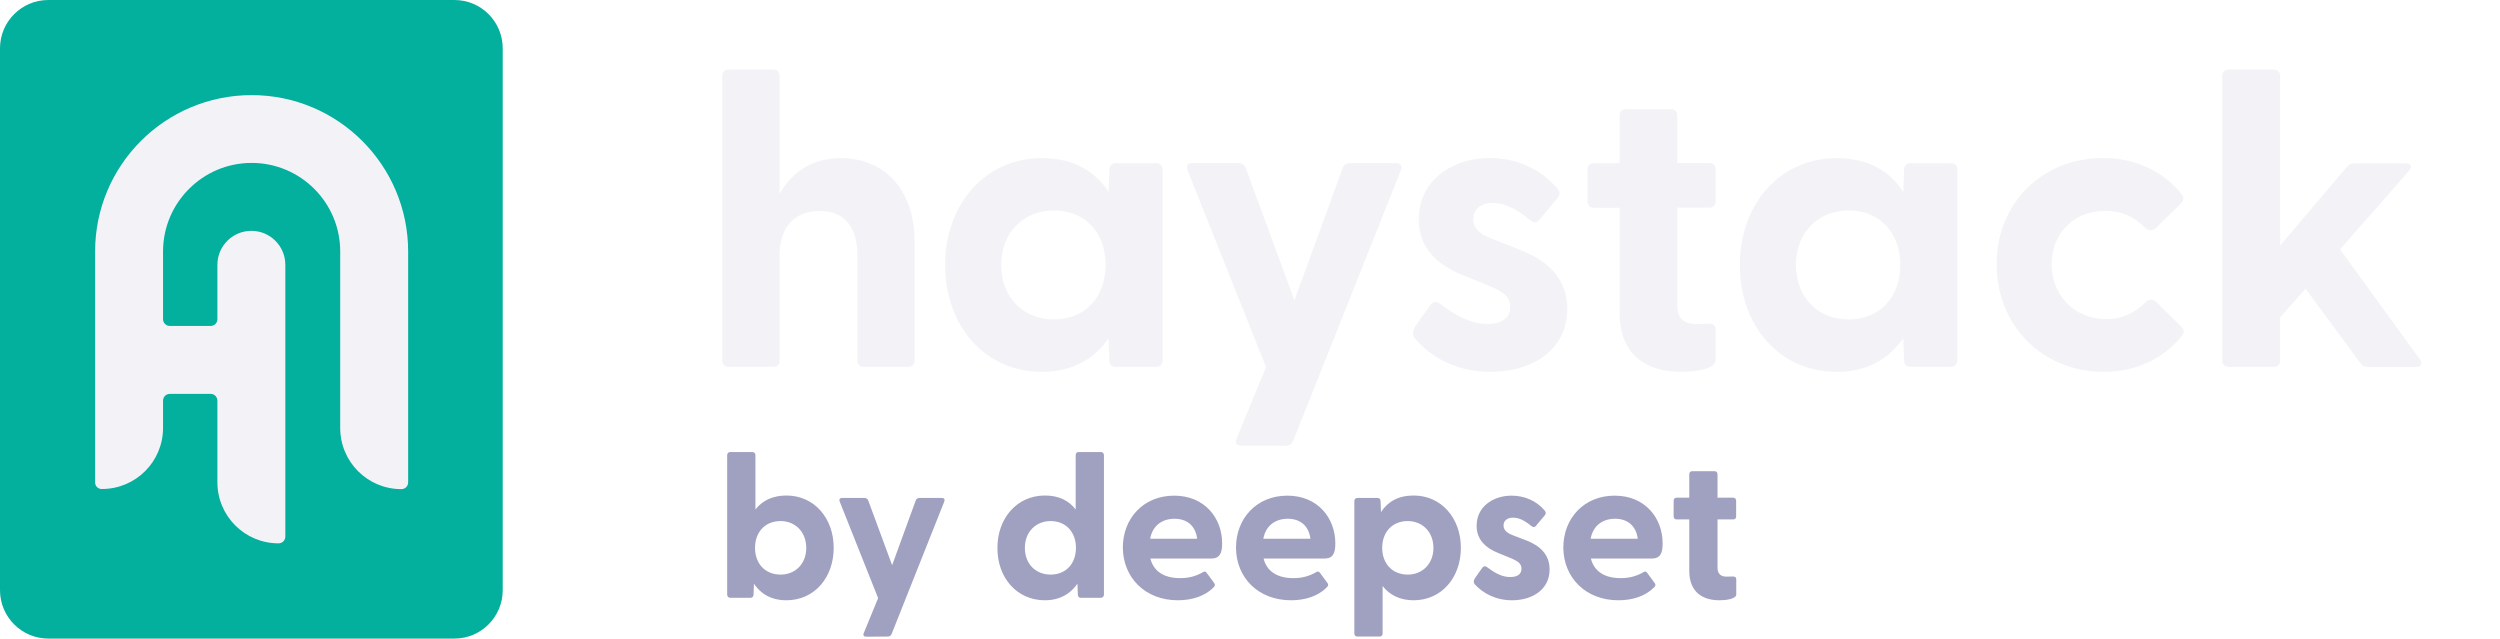
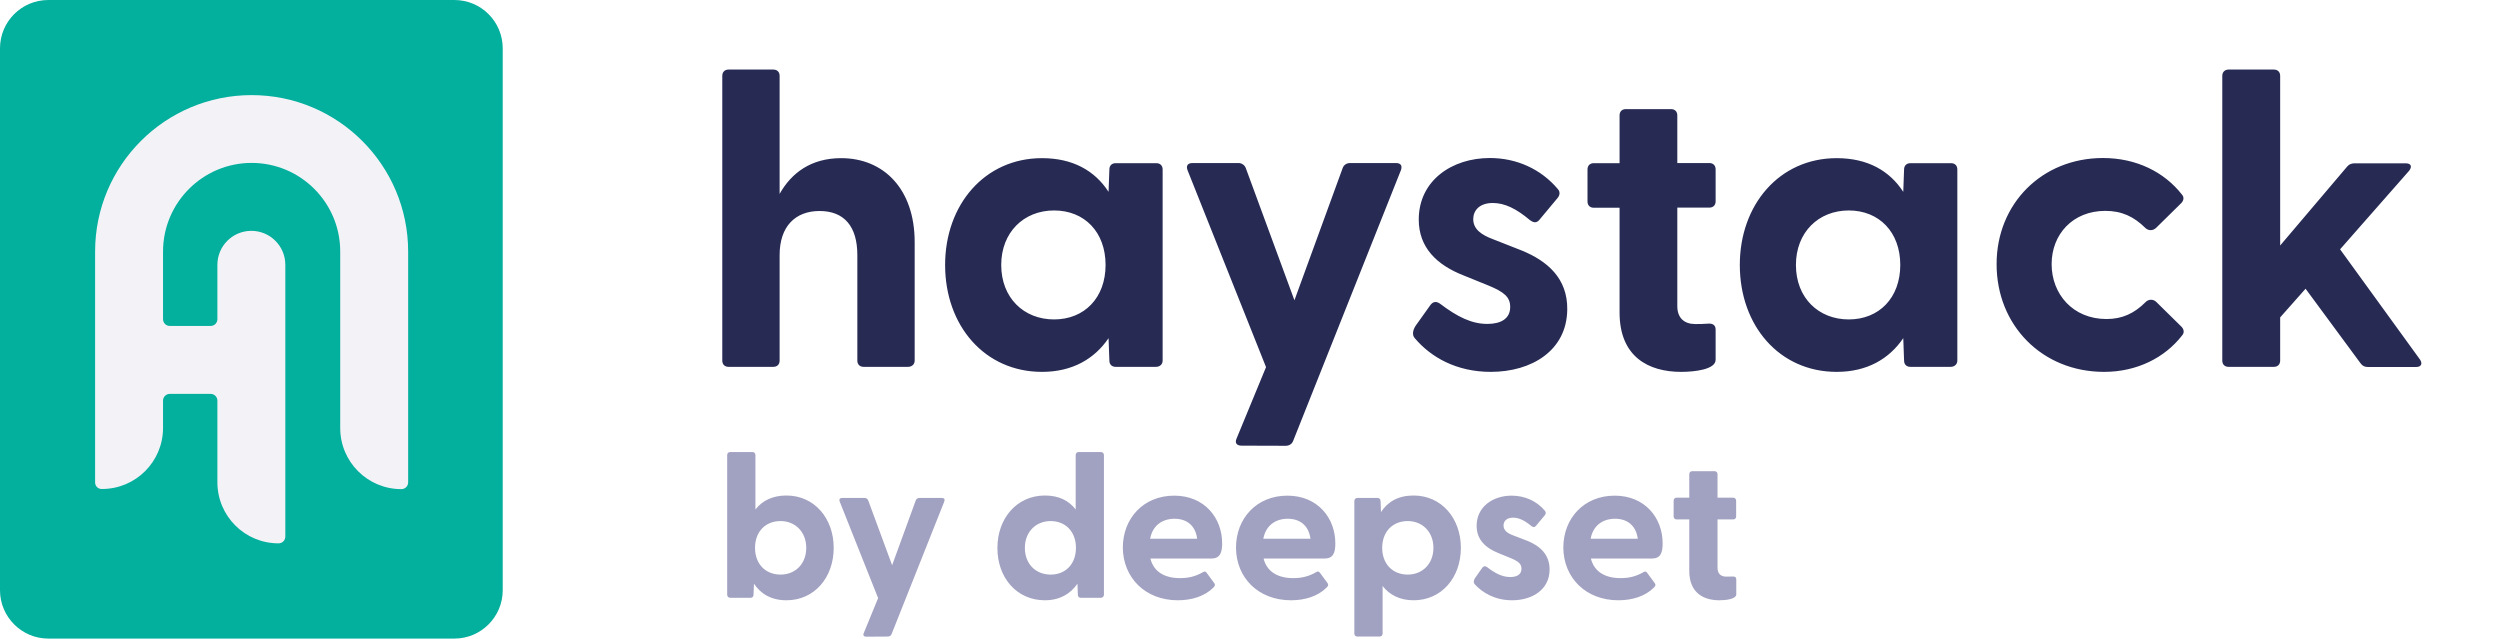
- <svg xmlns="http://www.w3.org/2000/svg" viewBox="0 0 184 47" role="img" focusable="false" aria-label="Haystack logo">
-   <path d="M61.91 11.64c-2.23 0-3.67 1.1-4.53 2.63V5.58c0-.28-.18-.46-.46-.46h-3.3c-.28 0-.46.18-.46.46v20.96c0 .28.18.46.46.46h3.3c.28 0 .46-.18.46-.46v-7.77c0-2.11 1.16-3.24 2.94-3.24 1.81 0 2.78 1.13 2.78 3.24v7.77c0 .28.18.46.46.46h3.27c.28 0 .49-.18.49-.46v-8.72c0-3.92-2.29-6.18-5.41-6.18zm14.78 15.73c2.23 0 3.86-.95 4.9-2.48l.06 1.65c0 .28.18.46.46.46h2.97c.28 0 .49-.18.49-.46V12.47c0-.28-.18-.46-.46-.46h-3c-.28 0-.46.18-.46.46l-.06 1.65c-1.01-1.56-2.63-2.48-4.9-2.48-4.22 0-7.13 3.43-7.13 7.86 0 4.47 2.91 7.87 7.13 7.87zm.89-3.86c-2.23 0-3.89-1.59-3.89-4.01 0-2.39 1.65-4.01 3.89-4.01s3.79 1.59 3.79 4.01-1.56 4.01-3.79 4.01zm17.05 9.3c.24 0 .46-.12.55-.37l7.93-19.92c.12-.34-.03-.52-.37-.52h-3.37c-.24 0-.46.12-.55.37l-3.55 9.73-3.58-9.73a.57.57 0 00-.55-.37h-3.37c-.34 0-.49.18-.37.52l5.78 14.5-2.17 5.26c-.15.34.03.52.37.52l3.25.01zm15.09-5.44c3 0 5.6-1.56 5.63-4.59.03-2.3-1.47-3.58-3.37-4.35l-2.11-.83c-.83-.31-1.44-.73-1.44-1.47 0-.64.46-1.19 1.44-1.19.89 0 1.74.43 2.72 1.25.28.21.49.24.7 0l1.35-1.62c.15-.18.21-.43.03-.64-1.26-1.5-3.06-2.3-5.02-2.3-2.78 0-5.23 1.65-5.23 4.53 0 2.08 1.35 3.34 3.27 4.1l1.9.77c1.1.46 1.56.83 1.56 1.56 0 .86-.67 1.25-1.68 1.25-1.16 0-2.2-.52-3.46-1.47-.24-.18-.52-.24-.76.12l-1.07 1.5c-.21.34-.25.67-.06.89 1.19 1.42 3.09 2.49 5.6 2.49zm14.01 0c1.01 0 2.54-.18 2.54-.89v-2.23c0-.31-.21-.46-.55-.43-.37.03-.67.03-.95.03-.79 0-1.32-.43-1.32-1.32v-7.25h2.36c.28 0 .46-.18.46-.46v-2.36c0-.28-.18-.46-.46-.46h-2.36V8.49c0-.28-.18-.46-.46-.46h-3.33c-.28 0-.46.18-.46.46v3.52h-1.9c-.28 0-.46.18-.46.46v2.36c0 .28.18.46.46.46h1.9V23c0 3.27 2.14 4.37 4.53 4.37zm11.45 0c2.23 0 3.86-.95 4.9-2.48l.06 1.65c0 .28.18.46.46.46h2.97c.27 0 .49-.18.49-.46V12.47c0-.28-.18-.46-.46-.46h-3c-.27 0-.46.18-.46.46l-.06 1.65c-1.01-1.56-2.63-2.48-4.9-2.48-4.22 0-7.13 3.43-7.13 7.86 0 4.47 2.91 7.87 7.13 7.87zm.89-3.86c-2.23 0-3.89-1.59-3.89-4.01 0-2.39 1.65-4.01 3.89-4.01 2.23 0 3.79 1.59 3.79 4.01s-1.56 4.01-3.79 4.01zm18.79 3.86c2.42 0 4.47-1.04 5.75-2.69.18-.21.12-.46-.06-.64l-1.84-1.81a.546.546 0 00-.79 0c-.83.83-1.71 1.25-2.88 1.25-2.48 0-4.04-1.84-4.04-4.04s1.56-3.92 3.95-3.92c1.22 0 2.11.43 2.94 1.25.21.21.55.24.8 0l1.84-1.81c.18-.18.25-.43.06-.64-1.29-1.65-3.34-2.69-5.81-2.69-4.5 0-7.83 3.37-7.83 7.8-.01 4.51 3.35 7.94 7.91 7.94zm12.5-.37c.28 0 .46-.18.46-.46v-3.18l1.87-2.11 4.04 5.48c.15.21.31.28.55.28h3.55c.37 0 .49-.24.28-.55l-5.88-8.11 5.08-5.78c.24-.31.15-.55-.25-.55h-3.76c-.21 0-.4.06-.55.24l-4.93 5.81V5.58c0-.28-.18-.46-.46-.46h-3.34c-.27 0-.46.18-.46.46v20.96c0 .28.18.46.46.46h3.34z" fill="#f3f3f7" />
-   <path d="M57.88 44.18c2.06 0 3.48-1.67 3.48-3.86 0-2.17-1.42-3.85-3.48-3.85-1.02 0-1.78.38-2.28 1.03v-4c0-.14-.09-.23-.22-.23h-1.64c-.13 0-.22.09-.22.23v10.27c0 .14.1.23.24.23h1.47c.14 0 .23-.09.23-.23l.03-.81c.5.75 1.28 1.22 2.39 1.22zm-.43-1.89c-1.11 0-1.88-.78-1.88-1.97 0-1.18.76-1.97 1.88-1.97 1.08 0 1.89.8 1.89 1.97 0 1.19-.81 1.97-1.89 1.97zm7.9 4.56c.12 0 .22-.06.27-.18l3.88-9.76c.06-.17-.01-.26-.18-.26h-1.65c-.12 0-.23.06-.27.18l-1.74 4.77-1.76-4.77a.279.279 0 00-.27-.18h-1.65c-.16 0-.24.09-.18.26l2.83 7.11-1.06 2.58c-.07.17.02.26.18.26l1.6-.01zm11.55-2.67c1.09 0 1.89-.47 2.4-1.22l.03.81c0 .14.09.23.22.23h1.46c.13 0 .24-.09.24-.23V33.5c0-.14-.09-.23-.22-.23h-1.64c-.14 0-.22.09-.22.23v4c-.5-.66-1.25-1.03-2.26-1.03-2.07 0-3.5 1.68-3.5 3.85-.01 2.19 1.42 3.86 3.49 3.86zm.43-1.89c-1.1 0-1.9-.78-1.9-1.97 0-1.17.81-1.97 1.9-1.97s1.86.78 1.86 1.97-.76 1.97-1.86 1.97zm9.36 1.89c1.03 0 1.98-.3 2.61-.93.13-.12.15-.23.07-.33l-.56-.76c-.07-.1-.15-.12-.25-.06-.6.35-1.14.45-1.71.45-1.19 0-1.95-.51-2.18-1.44h4.47c.64 0 .81-.41.81-1.12 0-1.86-1.29-3.51-3.53-3.51-2.26 0-3.78 1.67-3.78 3.83.02 2.2 1.64 3.87 4.05 3.87zm-2.04-4.53c.18-.97.89-1.47 1.8-1.47.88 0 1.54.49 1.66 1.47h-3.46zm10.37 4.53c1.04 0 1.98-.3 2.61-.93.14-.12.15-.23.08-.33l-.56-.76c-.08-.1-.15-.12-.26-.06-.6.35-1.14.45-1.71.45-1.18 0-1.95-.51-2.18-1.44h4.47c.65 0 .81-.41.81-1.12 0-1.86-1.29-3.51-3.53-3.51-2.26 0-3.78 1.67-3.78 3.83.01 2.2 1.63 3.87 4.05 3.87zm-2.04-4.53c.18-.97.89-1.47 1.8-1.47.89 0 1.54.49 1.67 1.47h-3.47zm8.56 7.2c.13 0 .22-.09.22-.22v-3.5c.51.66 1.28 1.05 2.28 1.05 2.06 0 3.48-1.67 3.48-3.86 0-2.17-1.42-3.85-3.48-3.85-1.12 0-1.9.45-2.4 1.22l-.03-.81c0-.14-.09-.23-.22-.23H99.9c-.13 0-.22.09-.22.23v9.75c0 .13.09.22.22.22h1.64zm2.07-4.56c-1.11 0-1.88-.78-1.88-1.97 0-1.18.76-1.97 1.88-1.97 1.08 0 1.89.8 1.89 1.97 0 1.19-.82 1.97-1.89 1.97zm7.68 1.89c1.47 0 2.75-.77 2.76-2.25.01-1.12-.72-1.76-1.65-2.13l-1.04-.4c-.4-.15-.7-.36-.7-.72 0-.32.22-.58.7-.58.44 0 .86.21 1.34.61.13.1.24.12.34 0l.66-.79c.07-.09.1-.21.01-.32-.61-.74-1.5-1.12-2.46-1.12-1.36 0-2.57.81-2.57 2.22 0 1.02.66 1.63 1.61 2.01l.93.38c.54.23.76.41.76.77 0 .42-.33.61-.83.61-.57 0-1.08-.26-1.69-.72-.12-.09-.25-.12-.38.06l-.52.74c-.11.17-.12.33-.03.44.6.66 1.53 1.19 2.76 1.19zm7.82 0c1.04 0 1.98-.3 2.61-.93.14-.12.15-.23.07-.33l-.56-.76c-.07-.1-.15-.12-.25-.06-.6.35-1.14.45-1.71.45-1.18 0-1.95-.51-2.18-1.44h4.47c.65 0 .81-.41.81-1.12 0-1.86-1.29-3.51-3.53-3.51-2.26 0-3.78 1.67-3.78 3.83.02 2.2 1.64 3.87 4.05 3.87zm-2.04-4.53c.18-.97.89-1.47 1.8-1.47.89 0 1.54.49 1.67 1.47h-3.47zm9.48 4.53c.49 0 1.24-.09 1.24-.44v-1.1c0-.15-.1-.22-.27-.21-.18.01-.33.01-.47.01-.39 0-.64-.21-.64-.65v-3.56h1.15c.14 0 .22-.09.22-.22v-1.15c0-.14-.09-.23-.22-.23h-1.15v-1.72c0-.14-.09-.23-.22-.23h-1.64c-.14 0-.22.09-.22.23v1.72h-.93c-.14 0-.22.09-.22.23v1.15c0 .13.09.22.22.22h.93v3.78c0 1.63 1.05 2.17 2.22 2.17z" fill="#a0a0c0" />
-   <path d="M3.56 0h29.88C35.41 0 37 1.59 37 3.56v39.88C37 45.4 35.41 47 33.44 47H3.56C1.59 47 0 45.4 0 43.44V3.56C0 1.59 1.59 0 3.56 0z" fill="#03af9d" class="haystack-logo_svg__green-area" />
-   <path d="M7 18.51C7 12.15 12.16 7 18.52 7s11.52 5.16 11.52 11.52V35.5c0 .28-.22.5-.5.5-2.49 0-4.5-2.01-4.5-4.5V18.51c0-3.6-2.92-6.52-6.52-6.52S12 14.92 12 18.51v4.98c0 .28.22.5.5.5h3c.28 0 .5-.22.5-.5v-4a2.5 2.5 0 015 0v20c0 .28-.22.5-.5.5-2.49 0-4.5-2.01-4.5-4.5v-6c0-.28-.22-.5-.5-.5h-3c-.28 0-.5.22-.5.5v2c0 2.49-2.01 4.5-4.5 4.5a.48.48 0 01-.5-.49V18.51z" fill="#f3f3f7" />
+ <svg xmlns="http://www.w3.org/2000/svg" viewBox="0 0 184 47" role="img" focusable="false" aria-label="Haystack logo" version="1.1" id="svg4">
+   <defs id="defs4" />
+   <path d="M61.91 11.64c-2.23 0-3.67 1.1-4.53 2.63V5.58c0-.28-.18-.46-.46-.46h-3.3c-.28 0-.46.18-.46.46v20.96c0 .28.18.46.46.46h3.3c.28 0 .46-.18.46-.46v-7.77c0-2.11 1.16-3.24 2.94-3.24 1.81 0 2.78 1.13 2.78 3.24v7.77c0 .28.18.46.46.46h3.27c.28 0 .49-.18.49-.46v-8.72c0-3.92-2.29-6.18-5.41-6.18zm14.78 15.73c2.23 0 3.86-.95 4.9-2.48l.06 1.65c0 .28.18.46.46.46h2.97c.28 0 .49-.18.49-.46V12.47c0-.28-.18-.46-.46-.46h-3c-.28 0-.46.18-.46.46l-.06 1.65c-1.01-1.56-2.63-2.48-4.9-2.48-4.22 0-7.13 3.43-7.13 7.86 0 4.47 2.91 7.87 7.13 7.87zm.89-3.86c-2.23 0-3.89-1.59-3.89-4.01 0-2.39 1.65-4.01 3.89-4.01s3.79 1.59 3.79 4.01-1.56 4.01-3.79 4.01zm17.05 9.3c.24 0 .46-.12.55-.37l7.93-19.92c.12-.34-.03-.52-.37-.52h-3.37c-.24 0-.46.12-.55.37l-3.55 9.73-3.58-9.73a.57.57 0 00-.55-.37h-3.37c-.34 0-.49.18-.37.52l5.78 14.5-2.17 5.26c-.15.34.03.52.37.52l3.25.01zm15.09-5.44c3 0 5.6-1.56 5.63-4.59.03-2.3-1.47-3.58-3.37-4.35l-2.11-.83c-.83-.31-1.44-.73-1.44-1.47 0-.64.46-1.19 1.44-1.19.89 0 1.74.43 2.72 1.25.28.21.49.24.7 0l1.35-1.62c.15-.18.21-.43.03-.64-1.26-1.5-3.06-2.3-5.02-2.3-2.78 0-5.23 1.65-5.23 4.53 0 2.08 1.35 3.34 3.27 4.1l1.9.77c1.1.46 1.56.83 1.56 1.56 0 .86-.67 1.25-1.68 1.25-1.16 0-2.2-.52-3.46-1.47-.24-.18-.52-.24-.76.12l-1.07 1.5c-.21.34-.25.67-.06.89 1.19 1.42 3.09 2.49 5.6 2.49zm14.01 0c1.01 0 2.54-.18 2.54-.89v-2.23c0-.31-.21-.46-.55-.43-.37.03-.67.03-.95.03-.79 0-1.32-.43-1.32-1.32v-7.25h2.36c.28 0 .46-.18.46-.46v-2.36c0-.28-.18-.46-.46-.46h-2.36V8.49c0-.28-.18-.46-.46-.46h-3.33c-.28 0-.46.18-.46.46v3.52h-1.9c-.28 0-.46.18-.46.46v2.36c0 .28.18.46.46.46h1.9V23c0 3.27 2.14 4.37 4.53 4.37zm11.45 0c2.23 0 3.86-.95 4.9-2.48l.06 1.65c0 .28.18.46.46.46h2.97c.27 0 .49-.18.49-.46V12.47c0-.28-.18-.46-.46-.46h-3c-.27 0-.46.18-.46.46l-.06 1.65c-1.01-1.56-2.63-2.48-4.9-2.48-4.22 0-7.13 3.43-7.13 7.86 0 4.47 2.91 7.87 7.13 7.87zm.89-3.86c-2.23 0-3.89-1.59-3.89-4.01 0-2.39 1.65-4.01 3.89-4.01 2.23 0 3.79 1.59 3.79 4.01s-1.56 4.01-3.79 4.01zm18.79 3.86c2.42 0 4.47-1.04 5.75-2.69.18-.21.12-.46-.06-.64l-1.84-1.81a.546.546 0 00-.79 0c-.83.83-1.71 1.25-2.88 1.25-2.48 0-4.04-1.84-4.04-4.04s1.56-3.92 3.95-3.92c1.22 0 2.11.43 2.94 1.25.21.21.55.24.8 0l1.84-1.81c.18-.18.25-.43.06-.64-1.29-1.65-3.34-2.69-5.81-2.69-4.5 0-7.83 3.37-7.83 7.8-.01 4.51 3.35 7.94 7.91 7.94zm12.5-.37c.28 0 .46-.18.46-.46v-3.18l1.87-2.11 4.04 5.48c.15.21.31.28.55.28h3.55c.37 0 .49-.24.28-.55l-5.88-8.11 5.08-5.78c.24-.31.15-.55-.25-.55h-3.76c-.21 0-.4.06-.55.24l-4.93 5.81V5.58c0-.28-.18-.46-.46-.46h-3.34c-.27 0-.46.18-.46.46v20.96c0 .28.18.46.46.46h3.34z" fill="#f3f3f7" id="path1" style="fill:#272b54;fill-opacity:1" />
+   <path d="M57.88 44.18c2.06 0 3.48-1.67 3.48-3.86 0-2.17-1.42-3.85-3.48-3.85-1.02 0-1.78.38-2.28 1.03v-4c0-.14-.09-.23-.22-.23h-1.64c-.13 0-.22.09-.22.23v10.27c0 .14.1.23.24.23h1.47c.14 0 .23-.09.23-.23l.03-.81c.5.75 1.28 1.22 2.39 1.22zm-.43-1.89c-1.11 0-1.88-.78-1.88-1.97 0-1.18.76-1.97 1.88-1.97 1.08 0 1.89.8 1.89 1.97 0 1.19-.81 1.97-1.89 1.97zm7.9 4.56c.12 0 .22-.06.27-.18l3.88-9.76c.06-.17-.01-.26-.18-.26h-1.65c-.12 0-.23.06-.27.18l-1.74 4.77-1.76-4.77a.279.279 0 00-.27-.18h-1.65c-.16 0-.24.09-.18.26l2.83 7.11-1.06 2.58c-.07.17.02.26.18.26l1.6-.01zm11.55-2.67c1.09 0 1.89-.47 2.4-1.22l.03.81c0 .14.09.23.22.23h1.46c.13 0 .24-.09.24-.23V33.5c0-.14-.09-.23-.22-.23h-1.64c-.14 0-.22.09-.22.23v4c-.5-.66-1.25-1.03-2.26-1.03-2.07 0-3.5 1.68-3.5 3.85-.01 2.19 1.42 3.86 3.49 3.86zm.43-1.89c-1.1 0-1.9-.78-1.9-1.97 0-1.17.81-1.97 1.9-1.97s1.86.78 1.86 1.97-.76 1.97-1.86 1.97zm9.36 1.89c1.03 0 1.98-.3 2.61-.93.13-.12.15-.23.07-.33l-.56-.76c-.07-.1-.15-.12-.25-.06-.6.35-1.14.45-1.71.45-1.19 0-1.95-.51-2.18-1.44h4.47c.64 0 .81-.41.81-1.12 0-1.86-1.29-3.51-3.53-3.51-2.26 0-3.78 1.67-3.78 3.83.02 2.2 1.64 3.87 4.05 3.87zm-2.04-4.53c.18-.97.89-1.47 1.8-1.47.88 0 1.54.49 1.66 1.47h-3.46zm10.37 4.53c1.04 0 1.98-.3 2.61-.93.14-.12.15-.23.08-.33l-.56-.76c-.08-.1-.15-.12-.26-.06-.6.35-1.14.45-1.71.45-1.18 0-1.95-.51-2.18-1.44h4.47c.65 0 .81-.41.81-1.12 0-1.86-1.29-3.51-3.53-3.51-2.26 0-3.78 1.67-3.78 3.83.01 2.2 1.63 3.87 4.05 3.87zm-2.04-4.53c.18-.97.89-1.47 1.8-1.47.89 0 1.54.49 1.67 1.47h-3.47zm8.56 7.2c.13 0 .22-.09.22-.22v-3.5c.51.66 1.28 1.05 2.28 1.05 2.06 0 3.48-1.67 3.48-3.86 0-2.17-1.42-3.85-3.48-3.85-1.12 0-1.9.45-2.4 1.22l-.03-.81c0-.14-.09-.23-.22-.23H99.9c-.13 0-.22.09-.22.23v9.75c0 .13.09.22.22.22h1.64zm2.07-4.56c-1.11 0-1.88-.78-1.88-1.97 0-1.18.76-1.97 1.88-1.97 1.08 0 1.89.8 1.89 1.97 0 1.19-.82 1.97-1.89 1.97zm7.68 1.89c1.47 0 2.75-.77 2.76-2.25.01-1.12-.72-1.76-1.65-2.13l-1.04-.4c-.4-.15-.7-.36-.7-.72 0-.32.22-.58.7-.58.44 0 .86.21 1.34.61.13.1.24.12.34 0l.66-.79c.07-.09.1-.21.01-.32-.61-.74-1.5-1.12-2.46-1.12-1.36 0-2.57.81-2.57 2.22 0 1.02.66 1.63 1.61 2.01l.93.38c.54.23.76.41.76.77 0 .42-.33.61-.83.61-.57 0-1.08-.26-1.69-.72-.12-.09-.25-.12-.38.06l-.52.74c-.11.17-.12.33-.03.44.6.66 1.53 1.19 2.76 1.19zm7.82 0c1.04 0 1.98-.3 2.61-.93.14-.12.15-.23.07-.33l-.56-.76c-.07-.1-.15-.12-.25-.06-.6.35-1.14.45-1.71.45-1.18 0-1.95-.51-2.18-1.44h4.47c.65 0 .81-.41.81-1.12 0-1.86-1.29-3.51-3.53-3.51-2.26 0-3.78 1.67-3.78 3.83.02 2.2 1.64 3.87 4.05 3.87zm-2.04-4.53c.18-.97.89-1.47 1.8-1.47.89 0 1.54.49 1.67 1.47h-3.47zm9.48 4.53c.49 0 1.24-.09 1.24-.44v-1.1c0-.15-.1-.22-.27-.21-.18.01-.33.01-.47.01-.39 0-.64-.21-.64-.65v-3.56h1.15c.14 0 .22-.09.22-.22v-1.15c0-.14-.09-.23-.22-.23h-1.15v-1.72c0-.14-.09-.23-.22-.23h-1.64c-.14 0-.22.09-.22.23v1.72h-.93c-.14 0-.22.09-.22.23v1.15c0 .13.09.22.22.22h.93v3.78c0 1.63 1.05 2.17 2.22 2.17z" fill="#a0a0c0" id="path2" style="fill:#a1a1c1;fill-opacity:1" />
+   <path d="M3.56 0h29.88C35.41 0 37 1.59 37 3.56v39.88C37 45.4 35.41 47 33.44 47H3.56C1.59 47 0 45.4 0 43.44V3.56C0 1.59 1.59 0 3.56 0z" fill="#03af9d" class="haystack-logo_svg__green-area" id="path3" />
+   <path d="M7 18.51C7 12.15 12.16 7 18.52 7s11.52 5.16 11.52 11.52V35.5c0 .28-.22.5-.5.5-2.49 0-4.5-2.01-4.5-4.5V18.51c0-3.6-2.92-6.52-6.52-6.52S12 14.92 12 18.51v4.98c0 .28.22.5.5.5h3c.28 0 .5-.22.5-.5v-4a2.5 2.5 0 015 0v20c0 .28-.22.5-.5.5-2.49 0-4.5-2.01-4.5-4.5v-6c0-.28-.22-.5-.5-.5h-3c-.28 0-.5.22-.5.5v2c0 2.49-2.01 4.5-4.5 4.5a.48.48 0 01-.5-.49V18.51z" fill="#f3f3f7" id="path4" />
</svg>
